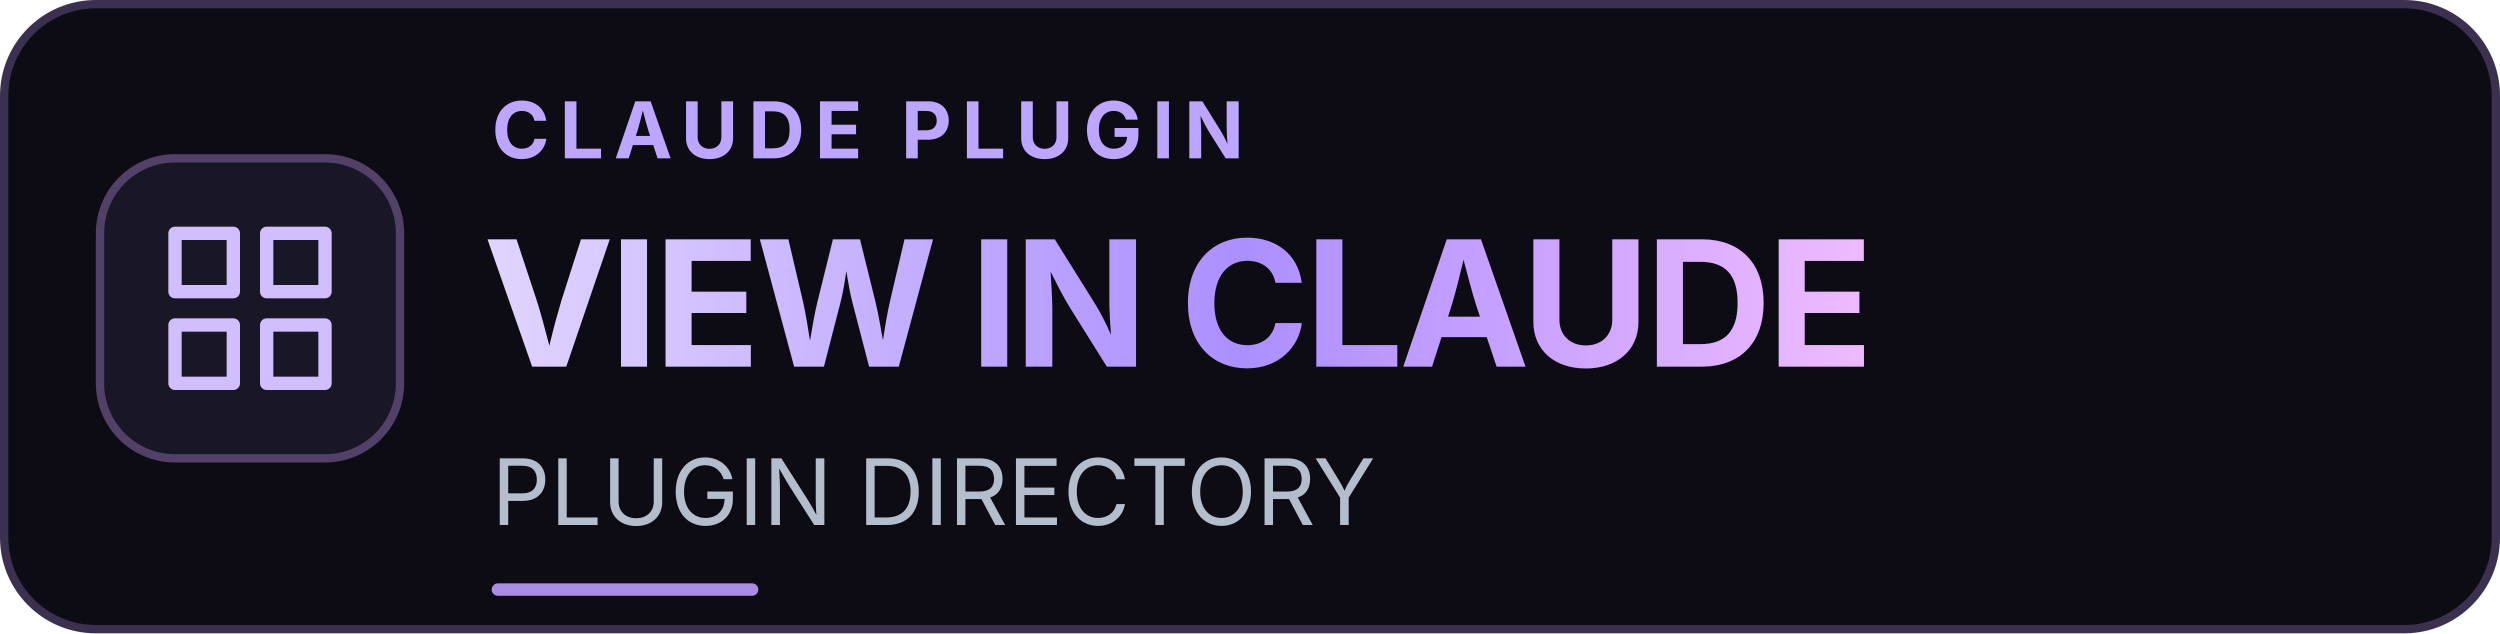
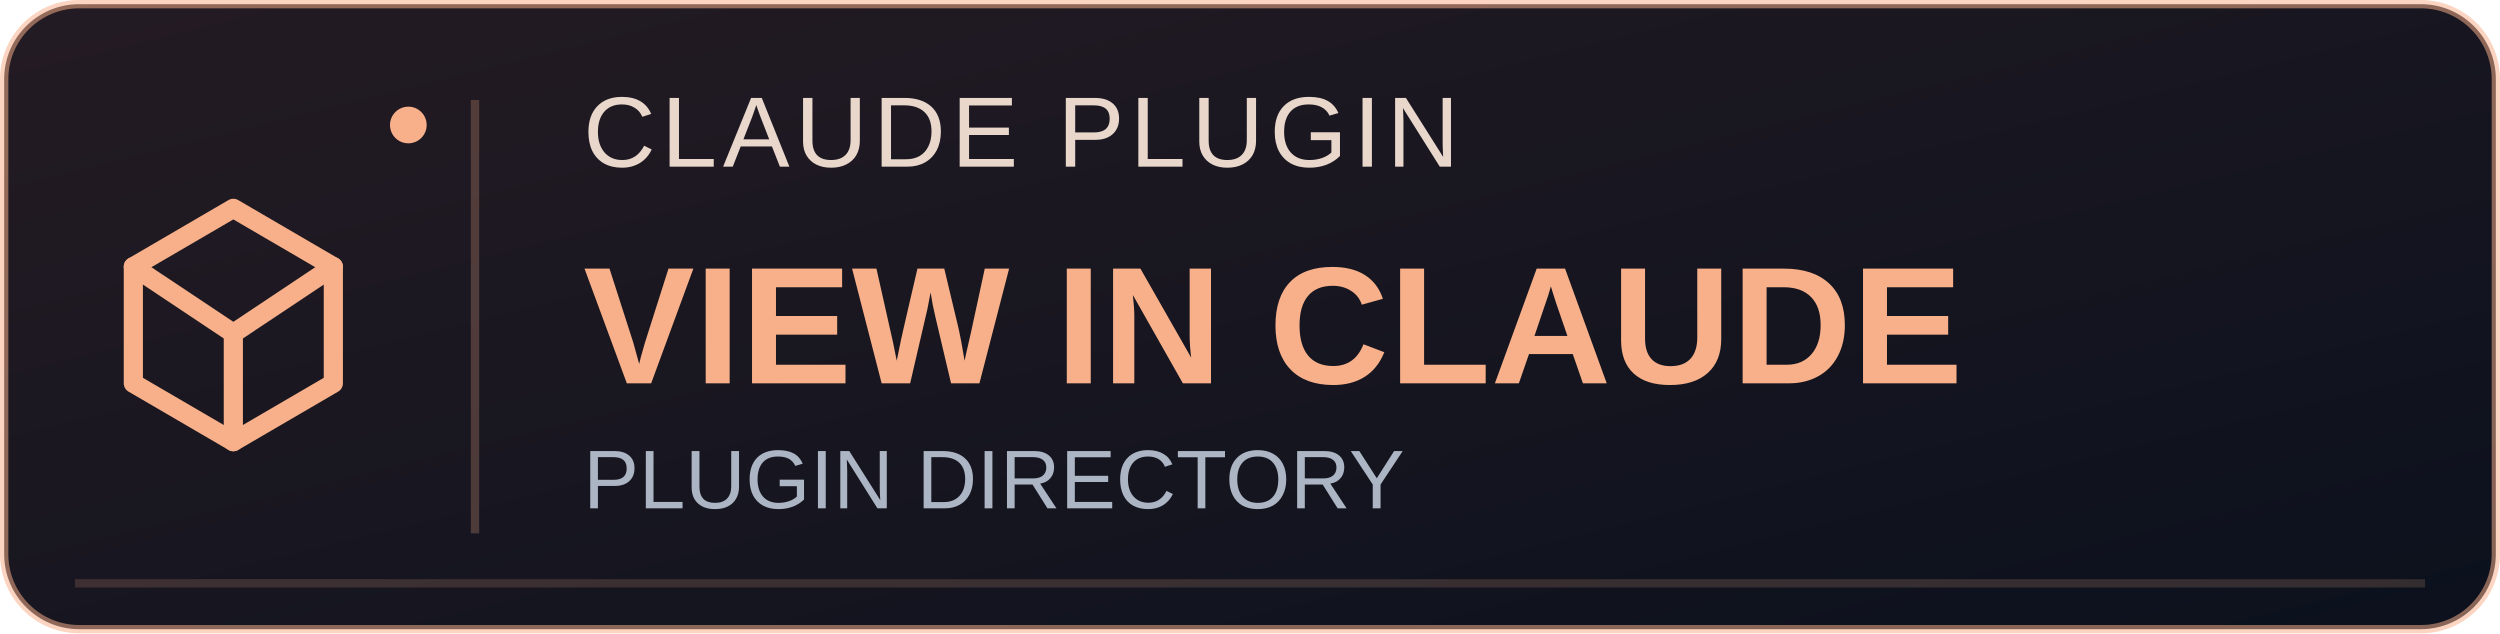
- <svg xmlns="http://www.w3.org/2000/svg" width="300" height="76" viewBox="0 0 300 76" role="img" aria-labelledby="title desc">
+ <svg xmlns="http://www.w3.org/2000/svg" width="300" height="76" viewBox="0 0 300 76" role="img" aria-labelledby="t d">
  <defs>
-     <linearGradient id="heading">
-       <stop stop-color="#e0d4ff" />
-       <stop offset=".55" stop-color="#ac8fff" />
-       <stop offset="1" stop-color="#edbaff" />
+     <linearGradient id="bg" x2="1" y2="1">
+       <stop stop-color="#241b23" />
+       <stop offset="1" stop-color="#0b111d" />
+     </linearGradient>
+     <linearGradient id="line">
+       <stop stop-color="#f7b08a" />
+       <stop offset="1" stop-color="#b79cfa" />
    </linearGradient>
  </defs>
-   <style>@media(prefers-reduced-motion:no-preference){.draw{animation:draw 5.2s ease-in-out infinite;transform-box:fill-box;transform-origin:left center}.focus{animation:focus 5.2s ease-in-out infinite}@keyframes draw{0%{transform:scaleX(.15)}55%,100%{transform:scaleX(1)}}@keyframes focus{0%,100%{opacity:.6}45%,75%{opacity:1}}}</style>
-   <g font-family="Inter,Arial,sans-serif">
-     <rect x="0.5" y="0.5" width="299" height="75" rx="11" fill="#0d0c14" stroke="#3b304f" />
-     <rect x="12" y="19" width="36" height="36" rx="9" fill="#191626" stroke="#514067" />
-     <path transform="translate(18 25)" d="M3 3h7v7H3z M14 3h7v7h-7z M3 14h7v7H3z M14 14h7v7h-7z" fill="none" stroke="#d1beff" stroke-width="1.6" stroke-linecap="round" stroke-linejoin="round" />
-     <text x="59" y="19" font-size="9.4" font-weight="700" letter-spacing="1.2" fill="#bca6ff">CLAUDE PLUGIN</text>
-     <text x="58" y="44" font-size="21" font-weight="700" letter-spacing="-0.55" fill="url(#heading)">VIEW IN CLAUDE</text>
-     <text x="59" y="63" font-size="11" font-weight="400" letter-spacing="0" fill="#b3bdcc">PLUGIN DIRECTORY</text>
-     <g class="draw">
-       <rect x="59" y="70" width="32" height="1.5" rx="0.75" fill="#aa8de1" stroke="none" />
-     </g>
+   <style>text{font-family:Arial,Helvetica,sans-serif}
+ .pulse{animation:pulse 3.5s ease-in-out infinite}
+ .scan{stroke-dasharray:35 240;animation:scan 7s linear infinite}
+ @keyframes pulse{0%,100%{opacity:.4}50%{opacity:1}}
+ @keyframes scan{to{stroke-dashoffset:-550}}
+ @media(prefers-reduced-motion:reduce){*{animation:none!important}}
+ </style>
+   <rect x=".5" y=".5" width="299" height="75" rx="9" fill="url(#bg)" stroke="#f7b08a" stroke-opacity=".53" />
+   <path d="M57 12V64" stroke="#f7b08a" stroke-opacity=".24" />
+   <g transform="translate(28 37)" fill="none" stroke="#f7b08a" stroke-width="2.3" stroke-linejoin="round" stroke-linecap="round">
+     <path d="M-12 -5L0 -12L12 -5V9L0 16L-12 9Z" />
+     <path d="M-12 -5L0 3L12 -5M0 3V16" />
  </g>
+   <circle class="pulse" cx="49" cy="15" r="2.2" fill="#f7b08a" />
+   <text x="70" y="20" fill="#e9d7cc" font-size="12" letter-spacing=".7">CLAUDE PLUGIN</text>
+   <text x="70" y="46" fill="#f7b08a" font-size="20" font-weight="700">VIEW IN CLAUDE</text>
+   <text x="70" y="61" fill="#acb5c4" font-size="10">PLUGIN DIRECTORY</text>
+   <path d="M9 70H291" stroke="#f7b08a" stroke-opacity=".17" />
+   <path class="scan" d="M9 70H291" stroke="url(#line)" stroke-width="1.5" />
</svg>
